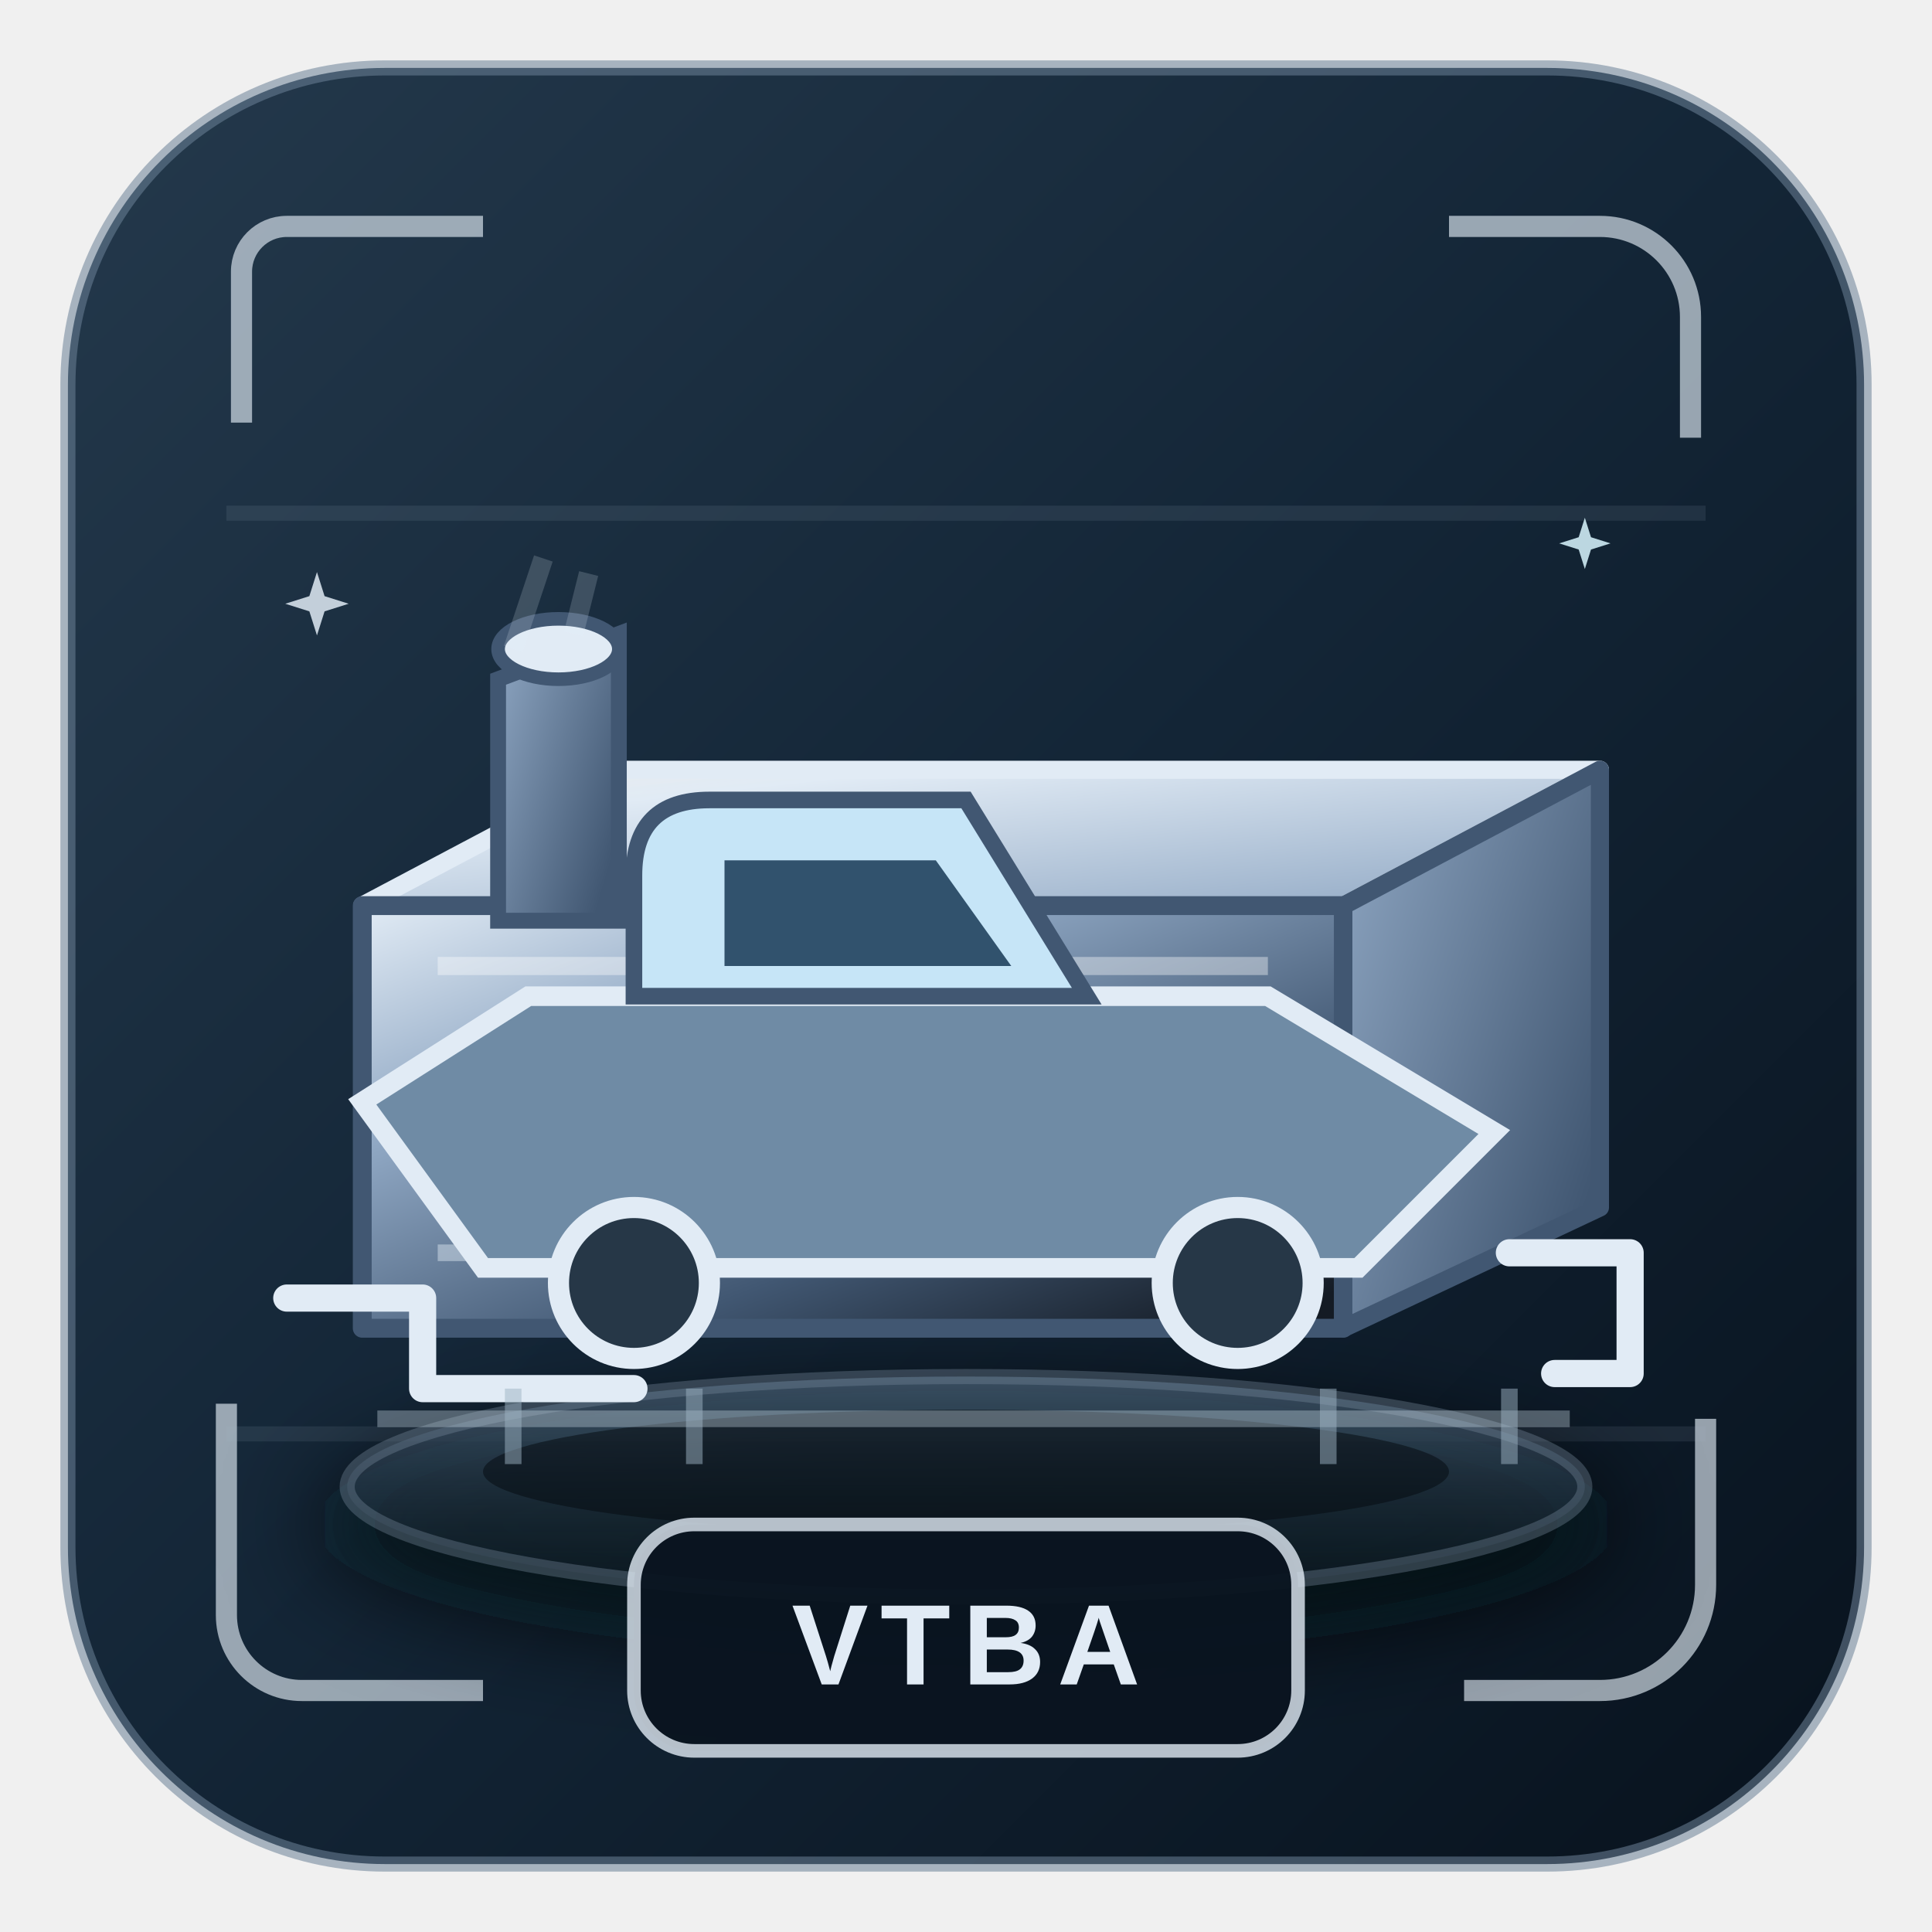
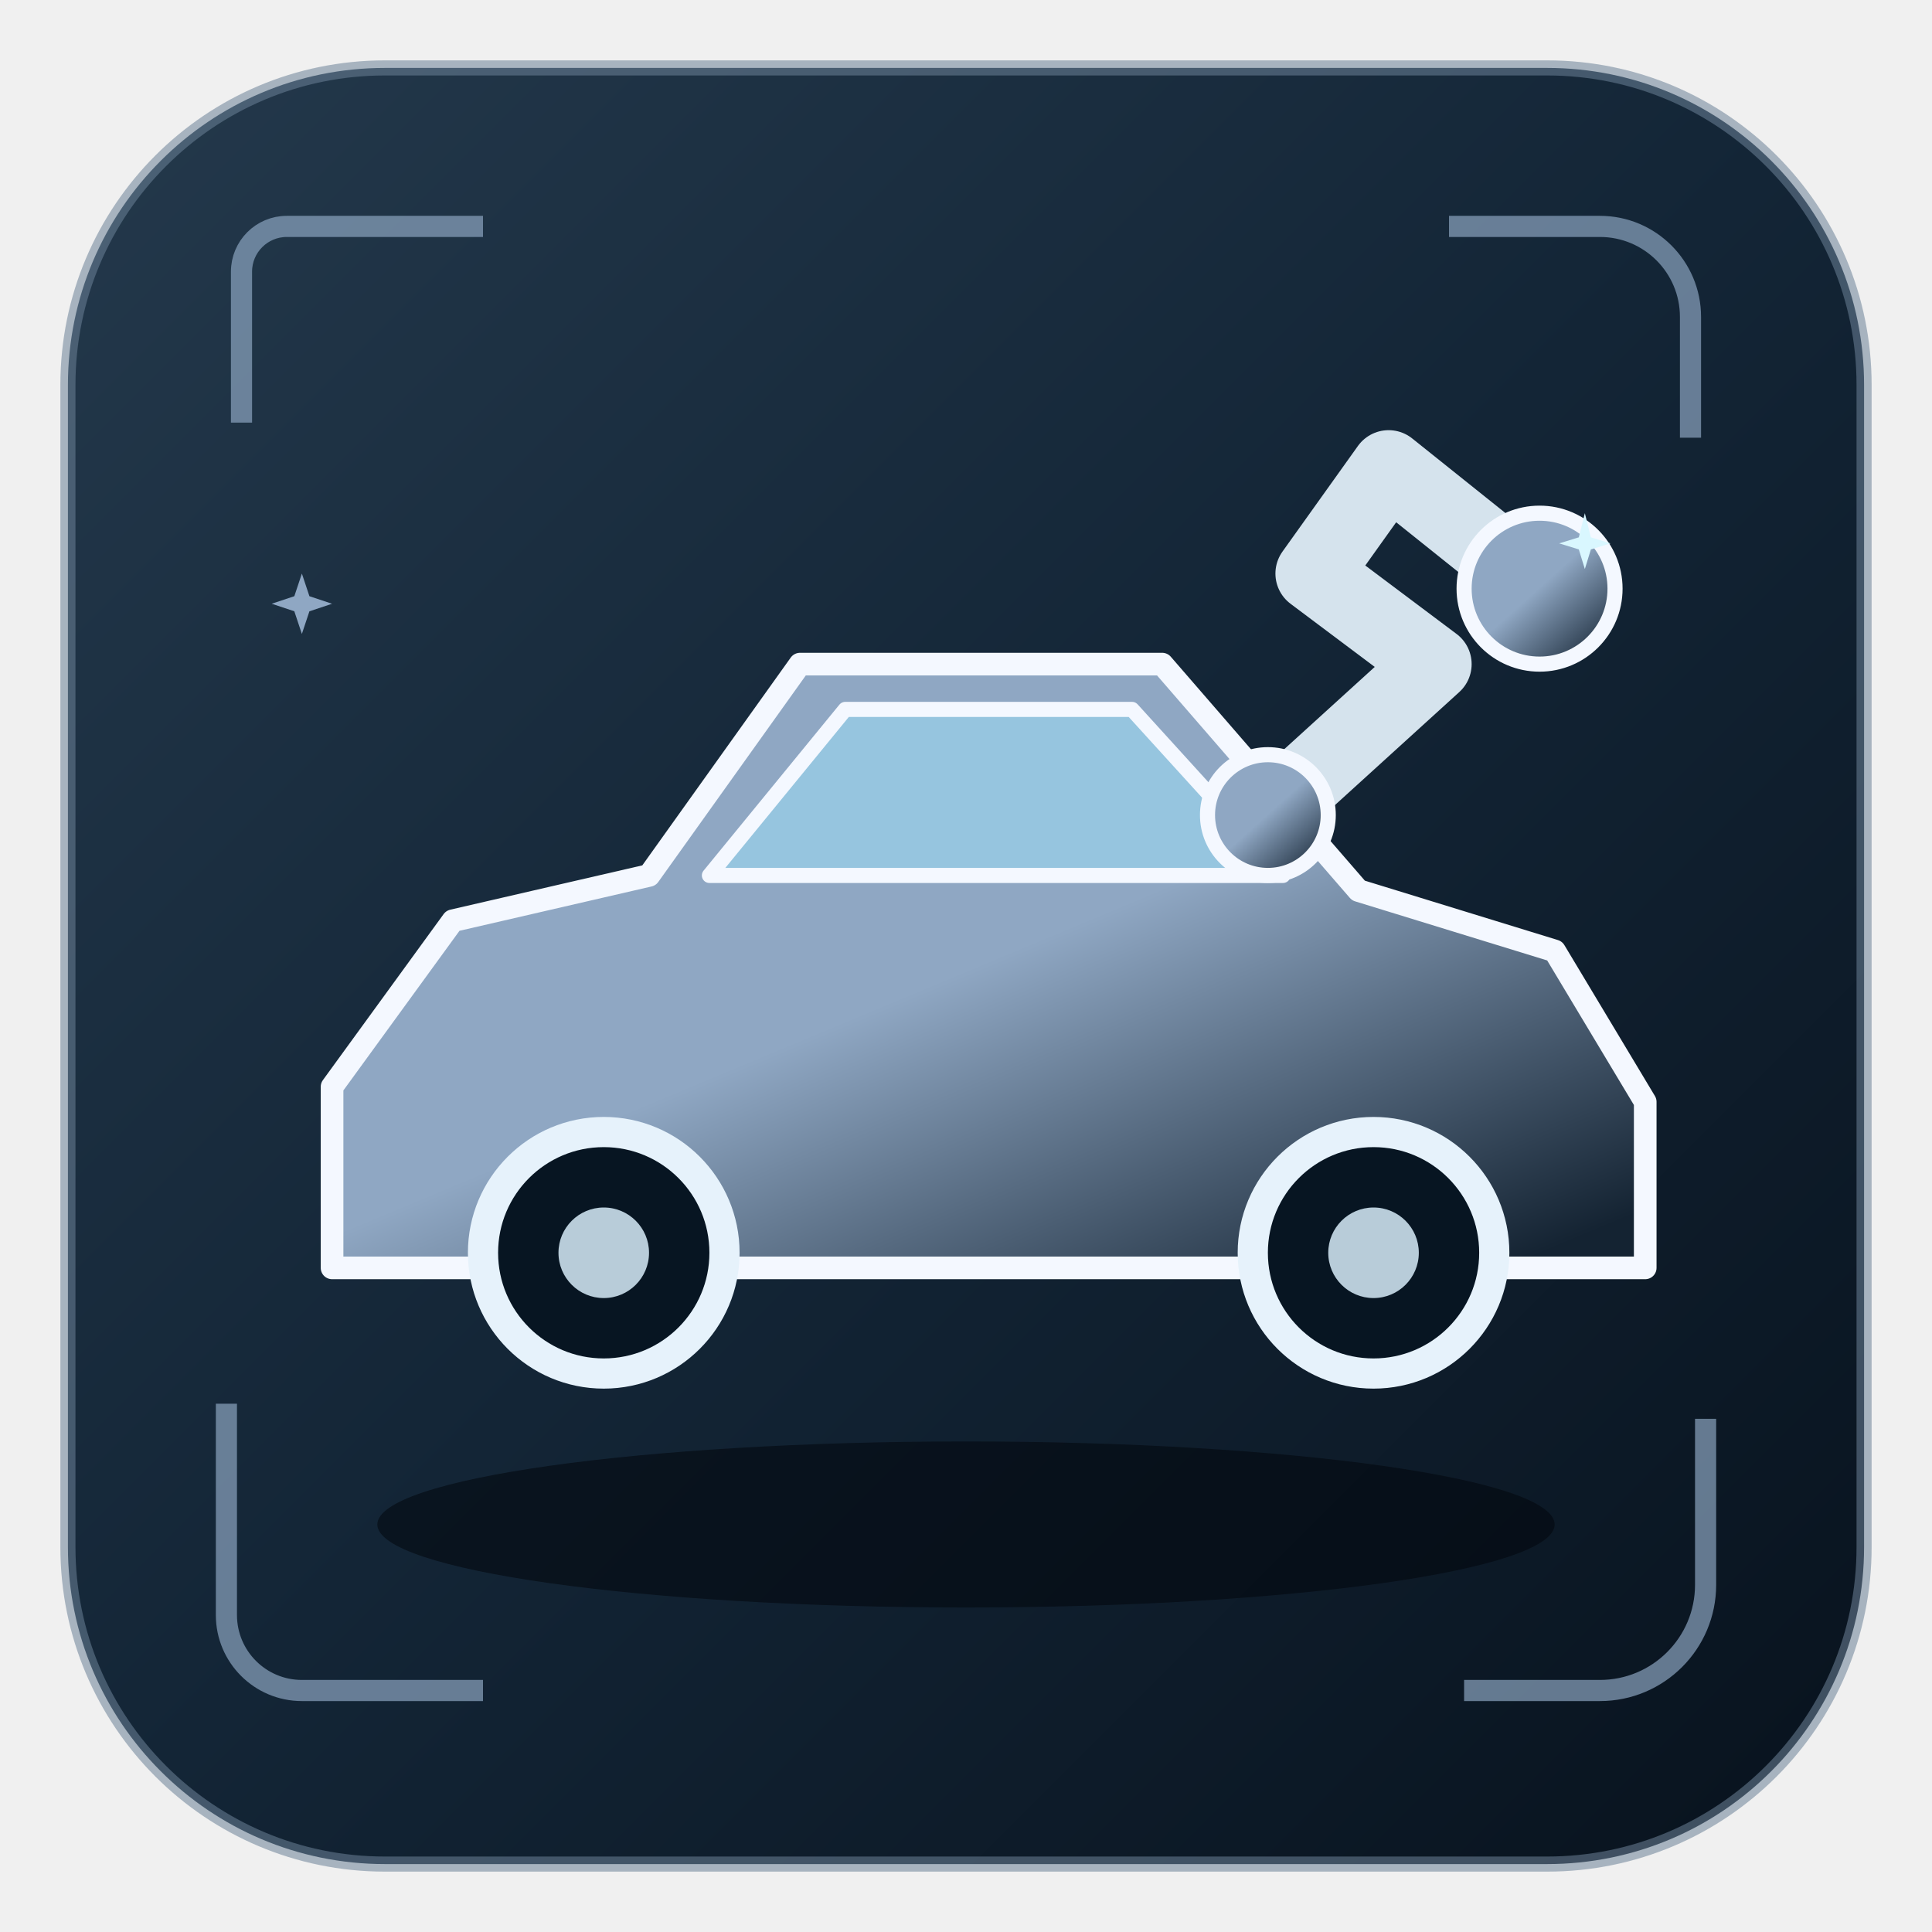
- <svg xmlns="http://www.w3.org/2000/svg" width="128" height="128" viewBox="0 0 128 128" role="img" aria-labelledby="omega-vehicle-truck-bus-assembly-title omega-vehicle-truck-bus-assembly-desc" data-omega-icon-kind="factory" data-omega-icon-id="VEHICLE_TRUCK_BUS_ASSEMBLY">
+ <svg xmlns="http://www.w3.org/2000/svg" width="128" height="128" viewBox="0 0 128 128" role="img" aria-labelledby="omega-vehicle-truck-bus-assembly-title omega-vehicle-truck-bus-assembly-desc" data-omega-icon-kind="factory" data-omega-icon-id="VEHICLE_TRUCK_BUS_ASSEMBLY" data-omega-icon-motif="car-and-robotic-assembly-arm">
  <defs>
-     <linearGradient id="omega-vehicle-truck-bus-assembly-bg" x1="0" y1="0" x2="1" y2="1">
+     <linearGradient id="vehicle-truck-bus-assembly-bg" x1="0" y1="0" x2="1" y2="1">
      <stop offset="0" stop-color="#24394c" />
      <stop offset=".5" stop-color="#132536" />
      <stop offset="1" stop-color="#08121d" />
    </linearGradient>
-     <linearGradient id="omega-vehicle-truck-bus-assembly-metal" x1="0" y1="0" x2=".9" y2="1">
-       <stop offset="0" stop-color="#e1ebf5" />
-       <stop offset=".32" stop-color="#8fa7c3" />
-       <stop offset=".7" stop-color="#415772" />
-       <stop offset="1" stop-color="#141b24" />
+     <linearGradient id="vehicle-truck-bus-assembly-accent" x1="0" y1="0" x2=".9" y2="1">
+       <stop offset="0" stop-color="#8fa7c3" />
+       <stop offset=".52" stop-color="#8fa7c3" />
+       <stop offset="1" stop-color="#142332" />
    </linearGradient>
-     <linearGradient id="omega-vehicle-truck-bus-assembly-top" x1="0" y1="0" x2="1" y2="1">
-       <stop offset="0" stop-color="#ffffff" stop-opacity=".9" />
-       <stop offset=".22" stop-color="#e1ebf5" />
-       <stop offset="1" stop-color="#8fa7c3" />
-     </linearGradient>
-     <linearGradient id="omega-vehicle-truck-bus-assembly-side" x1="0" y1="0" x2="1" y2=".7">
-       <stop offset="0" stop-color="#8fa7c3" />
-       <stop offset="1" stop-color="#415772" />
-     </linearGradient>
-     <linearGradient id="omega-vehicle-truck-bus-assembly-floor" x1="0" y1="0" x2="0" y2="1">
-       <stop offset="0" stop-color="#41576b" stop-opacity=".85" />
-       <stop offset="1" stop-color="#172534" stop-opacity=".25" />
-     </linearGradient>
-     <filter id="omega-vehicle-truck-bus-assembly-shadow" x="-40%" y="-40%" width="180%" height="200%">
-       <feGaussianBlur stdDeviation="3.1" />
-     </filter>
  </defs>
-   <rect x="4.5" y="4.5" width="119" height="119" rx="21" fill="url(#omega-vehicle-truck-bus-assembly-bg)" stroke="#6b8297" stroke-opacity=".55" stroke-width="1" />
-   <path d="M16 28V18a3 3 0 0 1 3-3h13M96 15h10a6 6 0 0 1 6 6v8M15 93v14a5 5 0 0 0 5 5h12M97 112h9a7 7 0 0 0 7-7V94" fill="none" stroke="#e1ebf5" stroke-opacity=".65" stroke-width="1.4" />
-   <path d="M15 34H113M15 95H113" stroke="#a5bac8" stroke-opacity=".11" />
-   <ellipse cx="64" cy="101" rx="43" ry="8.8" fill="#02070d" opacity=".7" filter="url(#omega-vehicle-truck-bus-assembly-shadow)" />
-   <ellipse cx="64" cy="98.5" rx="41" ry="7.3" fill="url(#omega-vehicle-truck-bus-assembly-floor)" stroke="#75889a" stroke-opacity=".38" />
-   <ellipse cx="64" cy="97.5" rx="32" ry="4.1" fill="#030a10" opacity=".52" />
-   <g stroke-linejoin="round">
-     <path d="M24 60 41 51 106 51 89 60Z" fill="url(#omega-vehicle-truck-bus-assembly-top)" stroke="#e1ebf5" stroke-width="1.2" />
-     <path d="M24 60 89 60 89 88 24 88Z" fill="url(#omega-vehicle-truck-bus-assembly-metal)" stroke="#415772" stroke-width="1.25" />
-     <path d="M89 60 106 51 106 80 89 88Z" fill="url(#omega-vehicle-truck-bus-assembly-side)" stroke="#415772" stroke-width="1.2" />
-     <path d="M29 64H84" stroke="#fff" stroke-opacity=".38" stroke-width="1.2" />
-     <path d="M29 83H84" stroke="#e1ebf5" stroke-opacity=".45" stroke-width="1.1" />
+   <rect x="4.5" y="4.5" width="119" height="119" rx="21" fill="url(#vehicle-truck-bus-assembly-bg)" stroke="#6b8297" stroke-opacity=".55" />
+   <path d="M16 28V18a3 3 0 0 1 3-3h13M96 15h10a6 6 0 0 1 6 6v8M15 93v14a5 5 0 0 0 5 5h12M97 112h9a7 7 0 0 0 7-7V94" fill="none" stroke="#8fa7c3" stroke-opacity=".68" stroke-width="1.4" />
+   <ellipse cx="64" cy="101" rx="39" ry="5.5" fill="#02070d" opacity=".58" />
+   <g stroke-linecap="round" stroke-linejoin="round">
+     <path d="M22 72 30 61 43 58 53 44H77L90 59 103 63 109 73V84H22Z" fill="url(#vehicle-truck-bus-assembly-accent)" stroke="#f4f8ff" stroke-width="1.5" />
+     <path d="M47 58 56 47H75L85 58Z" fill="#9ad6ef" fill-opacity=".65" stroke="#f4f8ff" />
+     <circle cx="40" cy="83" r="8" fill="#071522" stroke="#e6f2fb" stroke-width="2" />
+     <circle cx="40" cy="83" r="3" fill="#b8ccd9" />
+     <circle cx="91" cy="83" r="8" fill="#071522" stroke="#e6f2fb" stroke-width="2" />
+     <circle cx="91" cy="83" r="3" fill="#b8ccd9" />
+     <path d="M102 39 92 31 87 38 95 44 84 54" fill="none" stroke="#d5e3ed" stroke-width="5" />
+     <circle cx="102" cy="39" r="5" fill="url(#vehicle-truck-bus-assembly-accent)" stroke="#f4f8ff" />
+     <circle cx="84" cy="54" r="4" fill="url(#vehicle-truck-bus-assembly-accent)" stroke="#f4f8ff" />
  </g>
-   <rect x="31.0" y="68" width="5" height="7" rx=".8" fill="#e6c96f" fill-opacity=".92" stroke="#d7f7ff" stroke-opacity=".7" stroke-width=".55" />
-   <rect x="43.0" y="70" width="6" height="8" rx=".8" fill="#9be4f3" fill-opacity=".75" stroke="#d7f7ff" stroke-opacity=".7" stroke-width=".55" />
-   <rect x="55.0" y="68" width="5" height="9" rx=".8" fill="#9be4f3" fill-opacity=".75" stroke="#d7f7ff" stroke-opacity=".7" stroke-width=".55" />
-   <rect x="67.0" y="70" width="6" height="7" rx=".8" fill="#e6c96f" fill-opacity=".92" stroke="#d7f7ff" stroke-opacity=".7" stroke-width=".55" />
-   <path d="M33 61V45L41 42V61Z" fill="url(#omega-vehicle-truck-bus-assembly-side)" stroke="#415772" stroke-width="1.05" />
-   <ellipse cx="37" cy="43" rx="4" ry="2" fill="#e1ebf5" stroke="#415772" stroke-width=".9" />
-   <path d="M34 43l2-6M38 42l1-4" stroke="#e7f3fb" stroke-opacity=".18" stroke-width="1.3" />
-   <path d="M24 73 35 66H84L99 75 90 84H32Z" fill="#6f8ba5" stroke="#e1ebf5" stroke-width="1.3" />
-   <path d="M42 66V58Q42 53 47 53H64L72 66Z" fill="#c6e5f7" stroke="#415772" stroke-width="1.1" />
-   <path d="M48 57H62L67 64H48Z" fill="#31526d" />
-   <circle cx="42" cy="85" r="5" fill="#263747" stroke="#e1ebf5" stroke-width="1.4" />
-   <circle cx="82" cy="85" r="5" fill="#263747" stroke="#e1ebf5" stroke-width="1.4" />
-   <path d="M19 86H28V92H42M100 83H108V91H103" fill="none" stroke="#e1ebf5" stroke-width="1.8" stroke-linecap="round" stroke-linejoin="round" />
-   <path d="M25 94H104" stroke="#d2e3ed" stroke-opacity=".35" stroke-width="1.1" />
-   <path d="M34 92V97M46 92V97M88 92V97M100 92V97" stroke="#9eb4c4" stroke-opacity=".5" stroke-width="1.1" />
-   <rect x="42" y="101" width="44" height="15" rx="4" fill="#0a1420" fill-opacity=".95" stroke="#e1ebf5" stroke-opacity=".8" stroke-width=".9" />
-   <text x="64" y="111.6" text-anchor="middle" font-family="Arial,Helvetica,sans-serif" font-size="7.6" font-weight="800" letter-spacing=".8" fill="#e1ebf5">VTBA</text>
-   <path d="M21 37.9L21.504 39.496 23.1 40 21.504 40.504 21 42.1 20.496 40.504 18.9 40 20.496 39.496Z" fill="#e1ebf5" opacity=".85" />
-   <path d="M105 34.3L105.408 35.592 106.7 36 105.408 36.408 105 37.7 104.592 36.408 103.3 36 104.592 35.592Z" fill="#d9f7ff" opacity=".85" />
+   <path d="M20 38 20.5 39.5 22 40 20.5 40.5 20 42 19.5 40.5 18 40 19.5 39.5Z" fill="#8fa7c3" />
+   <path d="M105 34 105.4 35.6 106.7 36 105.4 36.4 105 37.7 104.6 36.4 103.3 36 104.6 35.6Z" fill="#d9f7ff" />
</svg>
